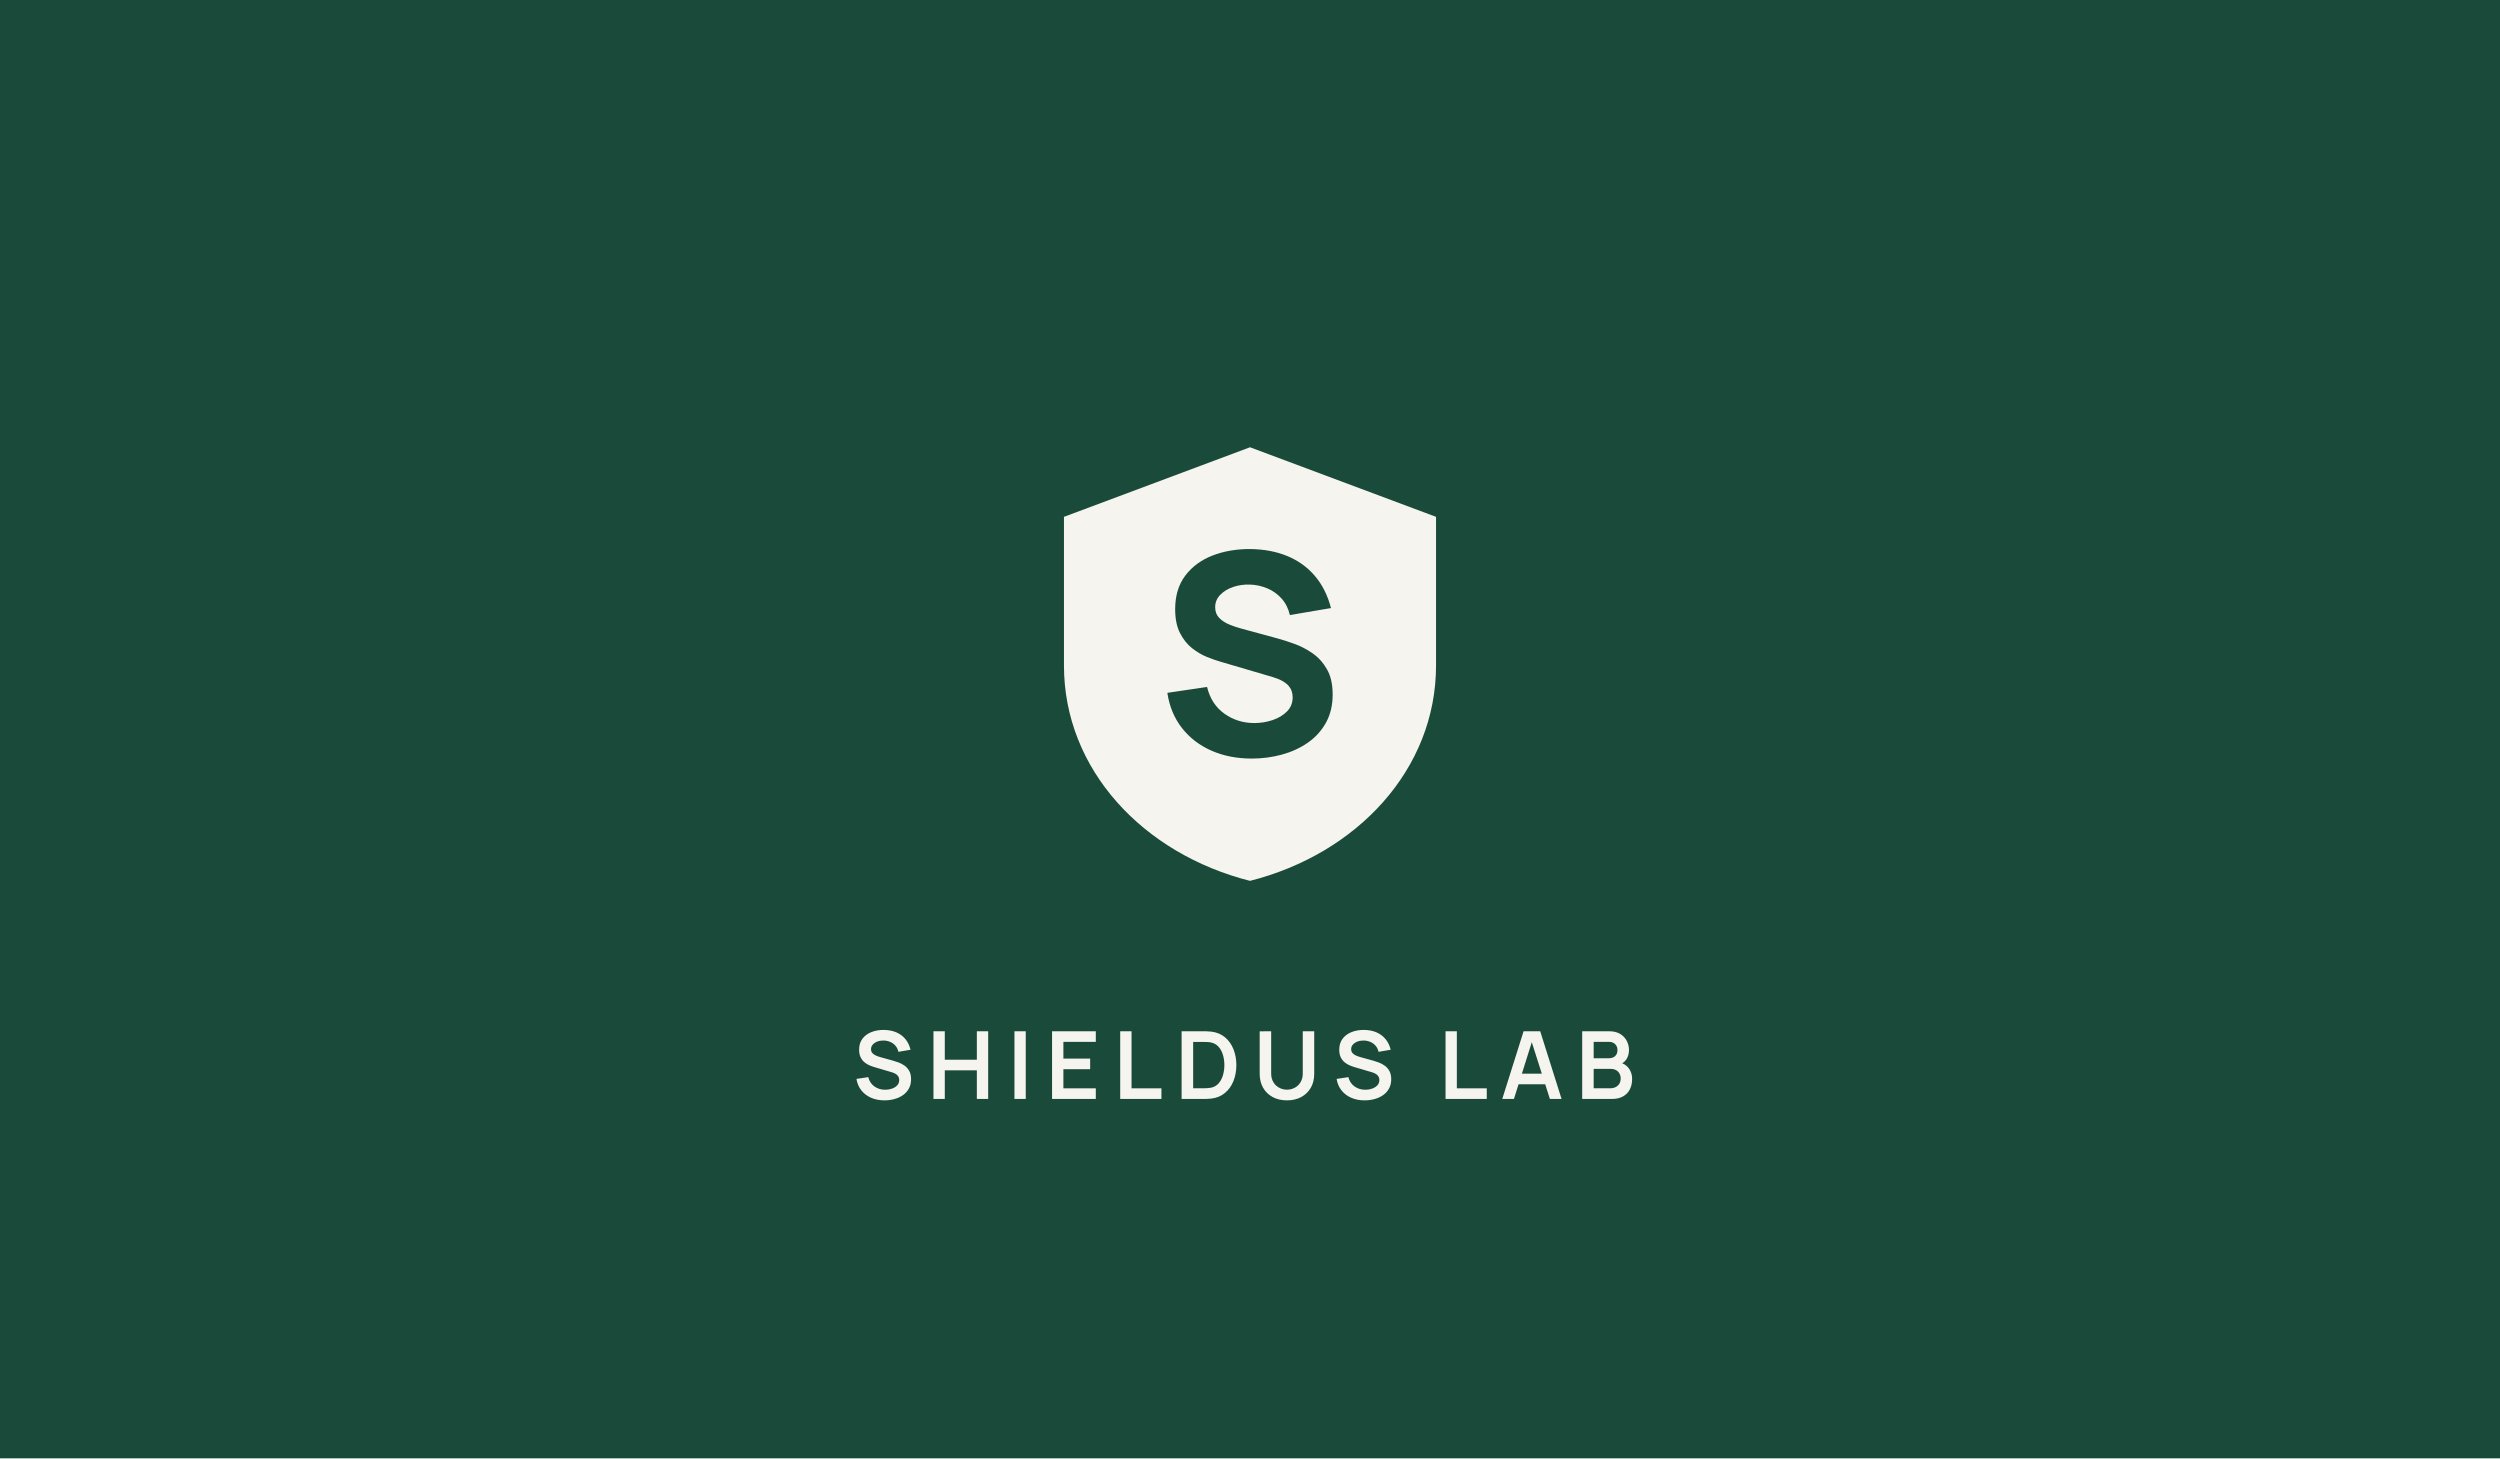
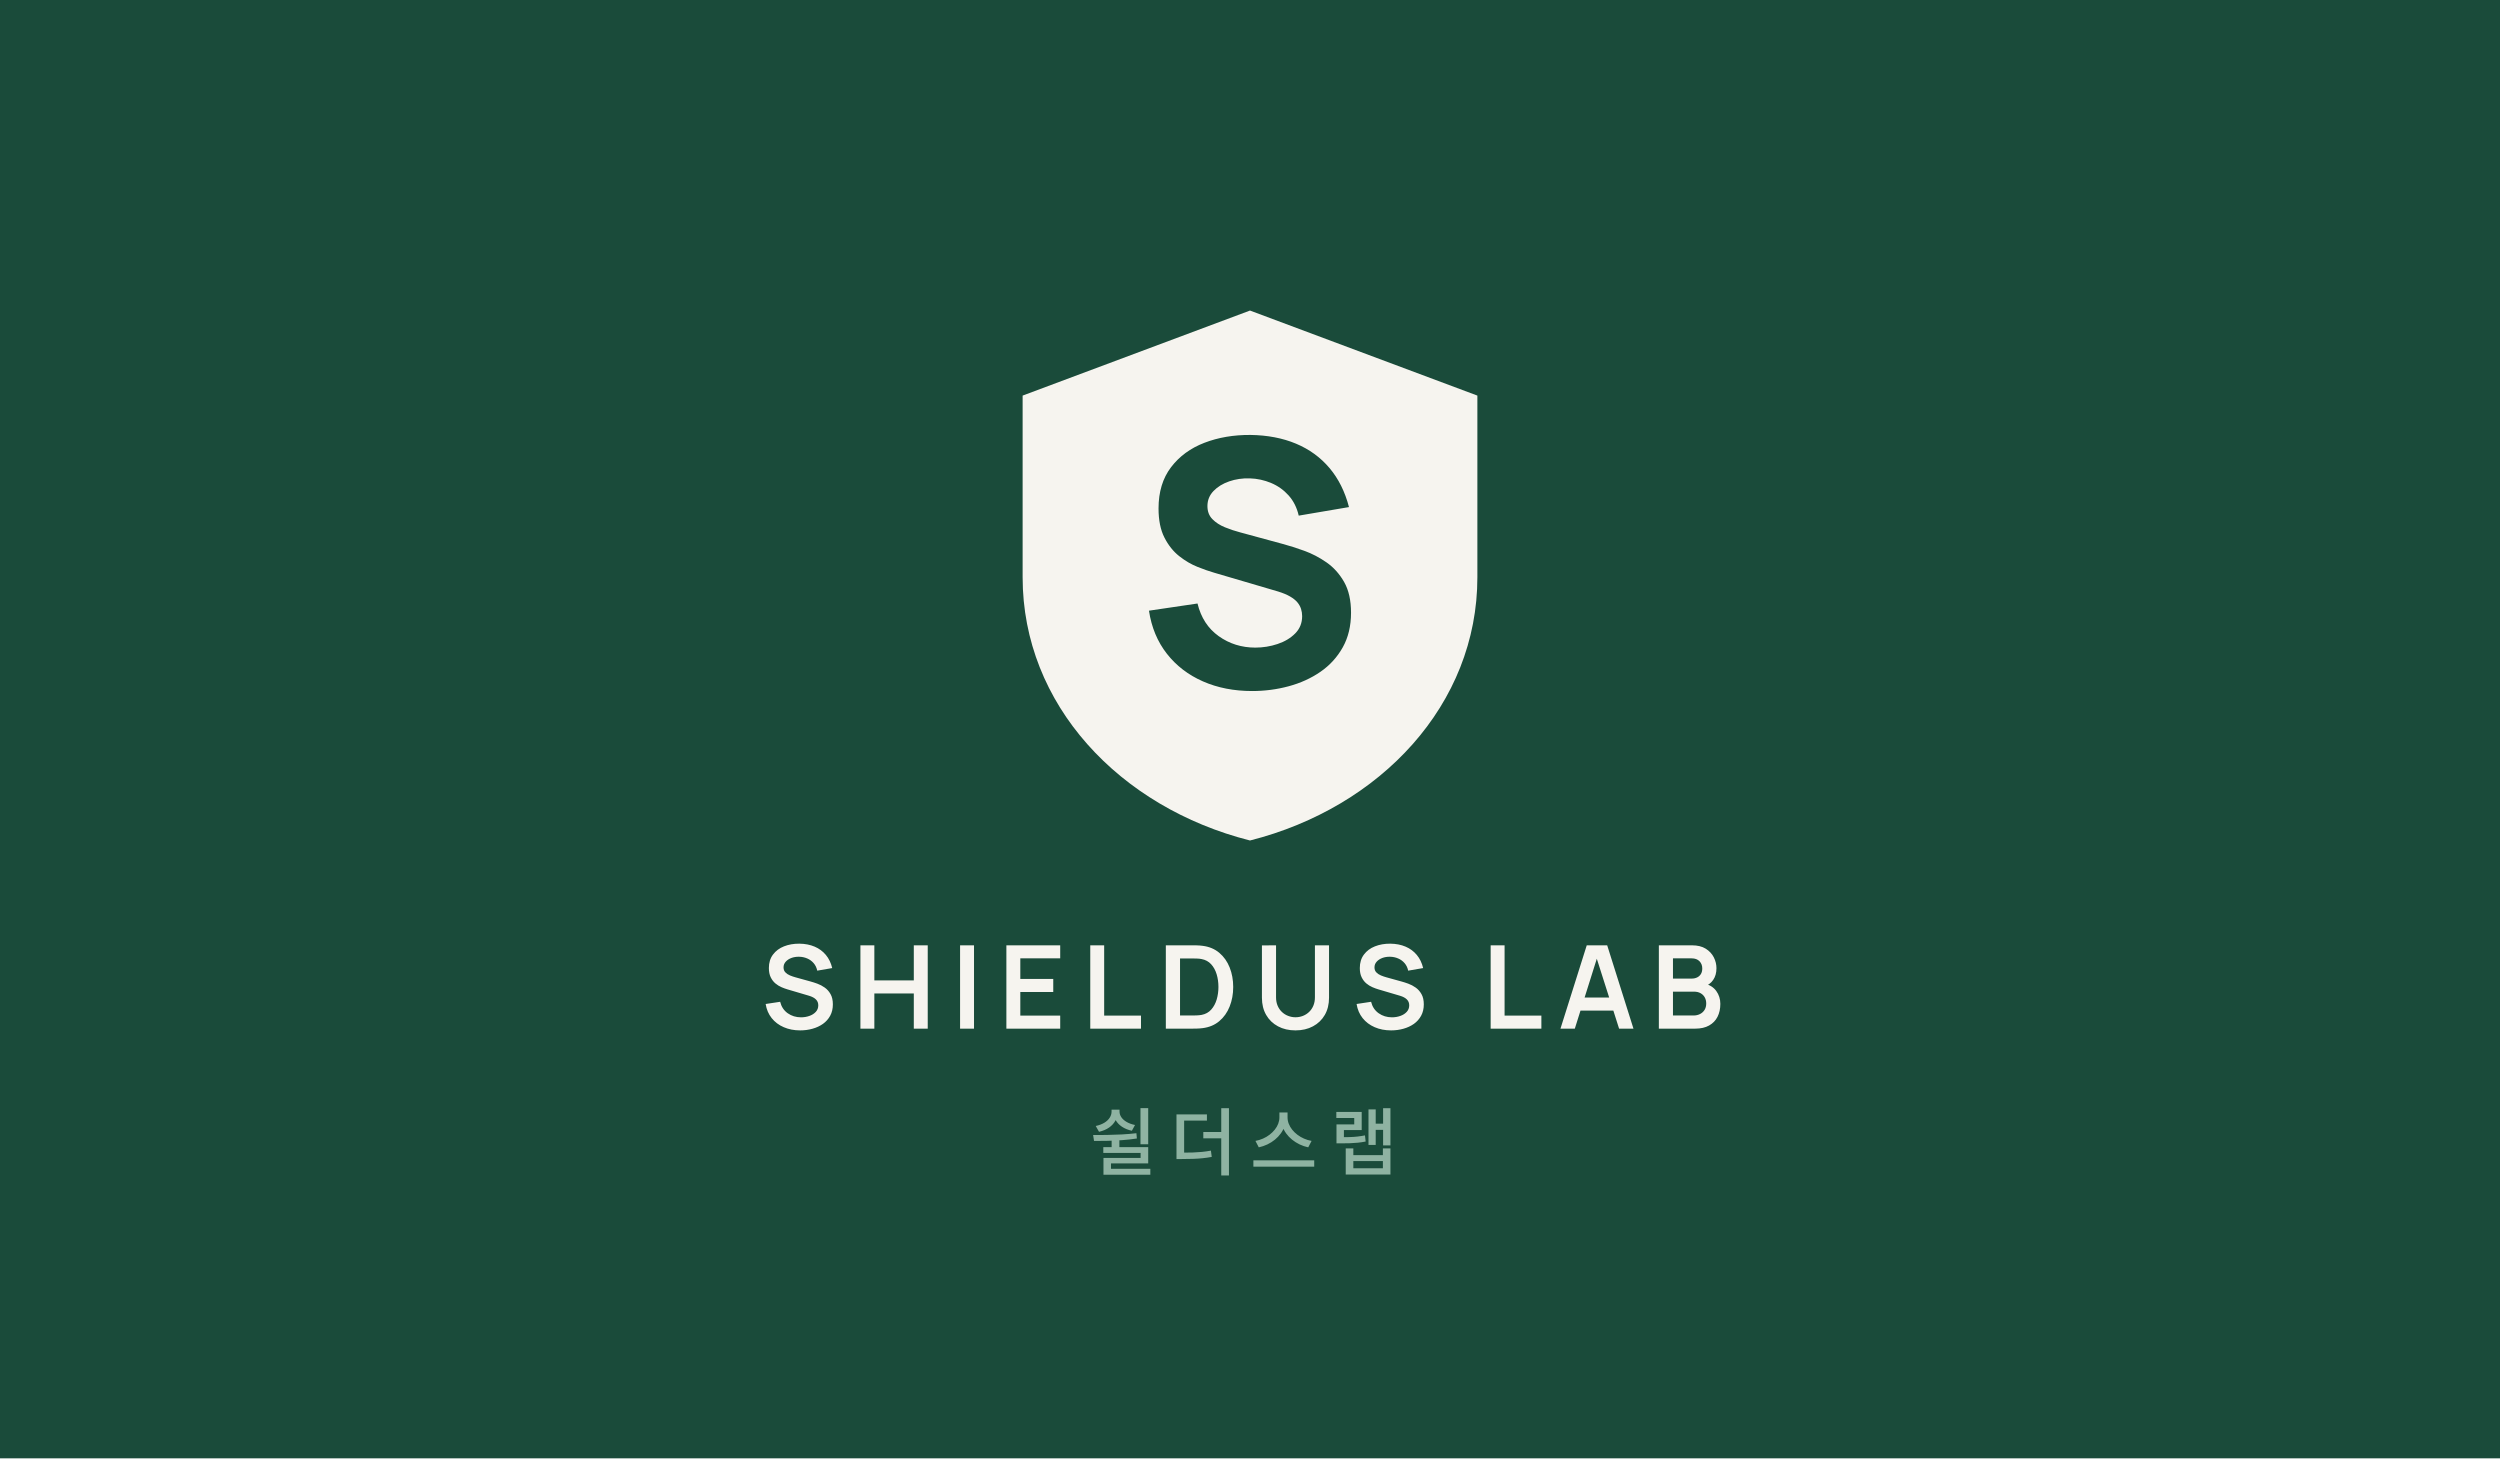
<svg xmlns="http://www.w3.org/2000/svg" width="96.0mm" height="56.0mm" viewBox="0 0 96.0 56.0">
  <rect width="96.0" height="56.0" fill="#1A4B3A" />
-   <g transform="translate(39.000 16.500) scale(0.28125)">
+   <g transform="translate(37.000 11.100) scale(0.34375)">
    <path d="M32 2.4 L57.4 11.9 V32.2 C57.4 46.4 46.6 57.9 32 61.6 C17.4 57.9 6.6 46.4 6.6 32.2 V11.9 Z M32.248 44.904Q29.193 44.904 26.739 43.825Q24.285 42.746 22.709 40.731Q21.134 38.717 20.714 35.928L26.137 35.126Q26.710 37.494 28.505 38.774Q30.300 40.053 32.592 40.053Q33.872 40.053 35.075 39.652Q36.278 39.251 37.051 38.468Q37.825 37.685 37.825 36.539Q37.825 36.119 37.701 35.728Q37.576 35.336 37.290 34.993Q37.003 34.649 36.478 34.343Q35.953 34.038 35.151 33.789L28.009 31.689Q27.207 31.460 26.147 31.039Q25.087 30.619 24.094 29.836Q23.101 29.053 22.442 27.764Q21.783 26.475 21.783 24.508Q21.783 21.739 23.177 19.906Q24.571 18.072 26.901 17.175Q29.231 16.277 32.057 16.296Q34.903 16.335 37.137 17.270Q39.372 18.206 40.880 19.992Q42.389 21.777 43.057 24.355L37.443 25.310Q37.137 23.973 36.316 23.057Q35.495 22.140 34.359 21.663Q33.222 21.185 31.981 21.147Q30.759 21.109 29.680 21.481Q28.601 21.854 27.923 22.560Q27.245 23.267 27.245 24.241Q27.245 25.138 27.799 25.702Q28.352 26.265 29.193 26.609Q30.033 26.953 30.911 27.182L35.686 28.480Q36.755 28.767 38.054 29.235Q39.352 29.703 40.546 30.533Q41.740 31.364 42.513 32.720Q43.286 34.076 43.286 36.157Q43.286 38.373 42.360 40.025Q41.434 41.677 39.868 42.756Q38.302 43.835 36.326 44.369Q34.349 44.904 32.248 44.904Z" fill="#F6F4EF" fill-rule="evenodd" />
  </g>
-   <path d="M33.965 42.254Q33.680 42.254 33.452 42.155Q33.224 42.056 33.077 41.871Q32.929 41.686 32.888 41.430L33.341 41.362Q33.398 41.593 33.578 41.720Q33.757 41.847 33.992 41.847Q34.131 41.847 34.254 41.803Q34.377 41.759 34.454 41.676Q34.530 41.592 34.530 41.473Q34.530 41.418 34.512 41.372Q34.494 41.327 34.459 41.290Q34.424 41.254 34.369 41.225Q34.315 41.195 34.241 41.173L33.570 40.975Q33.483 40.950 33.383 40.907Q33.282 40.864 33.193 40.789Q33.104 40.715 33.047 40.598Q32.990 40.482 32.990 40.310Q32.990 40.058 33.117 39.888Q33.245 39.718 33.460 39.633Q33.676 39.547 33.940 39.549Q34.207 39.552 34.417 39.641Q34.627 39.731 34.767 39.900Q34.907 40.069 34.965 40.310L34.498 40.390Q34.469 40.253 34.387 40.157Q34.304 40.061 34.186 40.010Q34.068 39.959 33.934 39.956Q33.804 39.953 33.693 39.994Q33.583 40.035 33.515 40.111Q33.447 40.187 33.447 40.288Q33.447 40.385 33.505 40.444Q33.562 40.504 33.649 40.540Q33.735 40.576 33.822 40.599L34.288 40.728Q34.384 40.754 34.503 40.798Q34.622 40.841 34.732 40.919Q34.842 40.996 34.914 41.123Q34.985 41.249 34.985 41.443Q34.985 41.645 34.902 41.798Q34.818 41.951 34.675 42.052Q34.532 42.153 34.348 42.203Q34.165 42.254 33.965 42.254Z M35.845 42.200V39.600H36.280V40.695H37.511V39.600H37.946V42.200H37.511V41.102H36.280V42.200Z M38.955 42.200V39.600H39.389V42.200Z M40.399 42.200V39.600H42.079V40.007H40.834V40.650H41.862V41.057H40.834V41.793H42.079V42.200Z M43.016 42.200V39.600H43.451V41.793H44.599V42.200Z M45.374 42.200V39.600H46.203Q46.236 39.600 46.333 39.602Q46.430 39.604 46.519 39.615Q46.829 39.654 47.042 39.834Q47.256 40.014 47.366 40.292Q47.476 40.569 47.476 40.900Q47.476 41.231 47.366 41.509Q47.256 41.786 47.042 41.966Q46.829 42.146 46.519 42.185Q46.430 42.196 46.333 42.198Q46.235 42.200 46.203 42.200ZM45.817 41.790H46.203Q46.258 41.790 46.341 41.786Q46.425 41.783 46.491 41.771Q46.675 41.735 46.791 41.606Q46.906 41.476 46.961 41.290Q47.016 41.104 47.016 40.900Q47.016 40.688 46.959 40.502Q46.903 40.316 46.787 40.190Q46.671 40.063 46.491 40.029Q46.425 40.015 46.341 40.013Q46.257 40.010 46.203 40.010H45.817Z M49.419 42.254Q49.109 42.254 48.873 42.128Q48.637 42.002 48.505 41.773Q48.372 41.543 48.372 41.234V39.603L48.813 39.600V41.223Q48.813 41.369 48.862 41.485Q48.912 41.600 48.997 41.681Q49.083 41.761 49.192 41.803Q49.301 41.845 49.419 41.845Q49.540 41.845 49.650 41.802Q49.759 41.760 49.844 41.679Q49.928 41.599 49.977 41.483Q50.026 41.368 50.026 41.223V39.600H50.466V41.234Q50.466 41.543 50.334 41.772Q50.201 42.001 49.965 42.128Q49.729 42.254 49.419 42.254Z M52.402 42.254Q52.118 42.254 51.889 42.155Q51.661 42.056 51.514 41.871Q51.367 41.686 51.326 41.430L51.778 41.362Q51.835 41.593 52.015 41.720Q52.194 41.847 52.429 41.847Q52.568 41.847 52.691 41.803Q52.814 41.759 52.891 41.676Q52.968 41.592 52.968 41.473Q52.968 41.418 52.950 41.372Q52.932 41.327 52.897 41.290Q52.862 41.254 52.807 41.225Q52.752 41.195 52.678 41.173L52.007 40.975Q51.920 40.950 51.820 40.907Q51.719 40.864 51.630 40.789Q51.541 40.715 51.484 40.598Q51.427 40.482 51.427 40.310Q51.427 40.058 51.555 39.888Q51.682 39.718 51.898 39.633Q52.113 39.547 52.378 39.549Q52.644 39.552 52.854 39.641Q53.064 39.731 53.204 39.900Q53.345 40.069 53.403 40.310L52.935 40.390Q52.907 40.253 52.824 40.157Q52.741 40.061 52.623 40.010Q52.505 39.959 52.372 39.956Q52.241 39.953 52.131 39.994Q52.020 40.035 51.952 40.111Q51.884 40.187 51.884 40.288Q51.884 40.385 51.942 40.444Q51.999 40.504 52.086 40.540Q52.172 40.576 52.260 40.599L52.726 40.728Q52.821 40.754 52.940 40.798Q53.059 40.841 53.169 40.919Q53.279 40.996 53.351 41.123Q53.423 41.249 53.423 41.443Q53.423 41.645 53.339 41.798Q53.256 41.951 53.112 42.052Q52.969 42.153 52.786 42.203Q52.602 42.254 52.402 42.254Z M55.509 42.200V39.600H55.943V41.793H57.092V42.200Z M57.687 42.200 58.506 39.600H59.144L59.964 42.200H59.516L58.772 39.867H58.869L58.135 42.200ZM58.144 41.636V41.230H59.509V41.636Z M60.756 42.200V39.600H61.787Q62.050 39.600 62.220 39.706Q62.389 39.812 62.471 39.976Q62.553 40.140 62.553 40.314Q62.553 40.531 62.452 40.680Q62.350 40.829 62.174 40.881L62.173 40.792Q62.419 40.848 62.547 41.024Q62.674 41.201 62.674 41.427Q62.674 41.658 62.586 41.832Q62.498 42.005 62.323 42.103Q62.148 42.200 61.892 42.200ZM61.197 41.790H61.838Q61.952 41.790 62.042 41.744Q62.132 41.698 62.183 41.614Q62.234 41.530 62.234 41.415Q62.234 41.310 62.189 41.226Q62.145 41.143 62.058 41.094Q61.972 41.045 61.850 41.045H61.197ZM61.197 40.638H61.781Q61.875 40.638 61.949 40.602Q62.024 40.567 62.067 40.496Q62.111 40.426 62.111 40.322Q62.111 40.186 62.024 40.097Q61.936 40.007 61.781 40.007H61.197Z" fill="#F6F4EF" />
+   <path d="M30.726 39.567Q30.376 39.567 30.095 39.444Q29.813 39.322 29.632 39.095Q29.451 38.867 29.401 38.553L29.958 38.469Q30.028 38.753 30.249 38.909Q30.470 39.065 30.759 39.065Q30.930 39.065 31.082 39.011Q31.233 38.958 31.327 38.855Q31.422 38.752 31.422 38.605Q31.422 38.537 31.400 38.481Q31.378 38.425 31.334 38.381Q31.291 38.336 31.224 38.300Q31.156 38.263 31.065 38.236L30.239 37.992Q30.133 37.961 30.009 37.908Q29.885 37.855 29.776 37.764Q29.666 37.672 29.596 37.529Q29.525 37.385 29.525 37.173Q29.525 36.864 29.683 36.655Q29.840 36.445 30.105 36.340Q30.370 36.235 30.696 36.237Q31.024 36.241 31.282 36.351Q31.540 36.461 31.713 36.669Q31.886 36.877 31.957 37.174L31.382 37.273Q31.347 37.104 31.245 36.986Q31.143 36.867 30.998 36.805Q30.852 36.742 30.688 36.739Q30.528 36.735 30.392 36.785Q30.255 36.836 30.172 36.929Q30.088 37.022 30.088 37.147Q30.088 37.266 30.159 37.339Q30.230 37.413 30.336 37.457Q30.443 37.501 30.550 37.530L31.124 37.689Q31.242 37.721 31.388 37.774Q31.534 37.827 31.670 37.923Q31.805 38.018 31.893 38.174Q31.982 38.330 31.982 38.568Q31.982 38.817 31.879 39.005Q31.776 39.193 31.600 39.318Q31.423 39.442 31.198 39.504Q30.972 39.567 30.726 39.567Z M33.040 39.500V36.300H33.575V37.647H35.090V36.300H35.625V39.500H35.090V38.149H33.575V39.500Z M36.867 39.500V36.300H37.402V39.500Z M38.645 39.500V36.300H40.712V36.801H39.180V37.592H40.445V38.093H39.180V38.999H40.712V39.500Z M41.866 39.500V36.300H42.400V38.999H43.814V39.500Z M44.768 39.500V36.300H45.788Q45.829 36.300 45.948 36.302Q46.067 36.304 46.177 36.319Q46.558 36.366 46.821 36.588Q47.084 36.810 47.219 37.151Q47.355 37.493 47.355 37.900Q47.355 38.307 47.219 38.649Q47.084 38.991 46.821 39.212Q46.558 39.434 46.177 39.481Q46.068 39.495 45.948 39.498Q45.828 39.500 45.788 39.500ZM45.313 38.995H45.788Q45.855 38.995 45.958 38.991Q46.062 38.987 46.142 38.972Q46.369 38.928 46.511 38.768Q46.653 38.609 46.721 38.380Q46.788 38.151 46.788 37.900Q46.788 37.639 46.719 37.411Q46.650 37.182 46.507 37.026Q46.363 36.870 46.142 36.828Q46.062 36.811 45.958 36.808Q45.854 36.805 45.788 36.805H45.313Z M49.746 39.567Q49.365 39.567 49.075 39.411Q48.784 39.256 48.621 38.974Q48.458 38.692 48.458 38.311V36.304L49.000 36.300V38.297Q49.000 38.478 49.061 38.620Q49.122 38.762 49.227 38.861Q49.332 38.960 49.467 39.011Q49.601 39.063 49.746 39.063Q49.895 39.063 50.030 39.011Q50.165 38.958 50.269 38.859Q50.373 38.760 50.433 38.618Q50.493 38.476 50.493 38.297V36.300H51.035V38.311Q51.035 38.691 50.872 38.974Q50.709 39.256 50.418 39.411Q50.128 39.567 49.746 39.567Z M53.418 39.567Q53.068 39.567 52.787 39.444Q52.505 39.322 52.324 39.095Q52.143 38.867 52.093 38.553L52.650 38.469Q52.720 38.753 52.941 38.909Q53.162 39.065 53.451 39.065Q53.622 39.065 53.774 39.011Q53.925 38.958 54.019 38.855Q54.114 38.752 54.114 38.605Q54.114 38.537 54.092 38.481Q54.070 38.425 54.026 38.381Q53.983 38.336 53.916 38.300Q53.848 38.263 53.757 38.236L52.931 37.992Q52.825 37.961 52.701 37.908Q52.577 37.855 52.468 37.764Q52.358 37.672 52.288 37.529Q52.217 37.385 52.217 37.173Q52.217 36.864 52.375 36.655Q52.532 36.445 52.797 36.340Q53.062 36.235 53.388 36.237Q53.716 36.241 53.974 36.351Q54.232 36.461 54.405 36.669Q54.578 36.877 54.649 37.174L54.074 37.273Q54.039 37.104 53.937 36.986Q53.835 36.867 53.690 36.805Q53.544 36.742 53.380 36.739Q53.220 36.735 53.084 36.785Q52.947 36.836 52.864 36.929Q52.780 37.022 52.780 37.147Q52.780 37.266 52.851 37.339Q52.922 37.413 53.028 37.457Q53.135 37.501 53.242 37.530L53.816 37.689Q53.934 37.721 54.080 37.774Q54.226 37.827 54.362 37.923Q54.497 38.018 54.585 38.174Q54.674 38.330 54.674 38.568Q54.674 38.817 54.571 39.005Q54.468 39.193 54.292 39.318Q54.115 39.442 53.890 39.504Q53.664 39.567 53.418 39.567Z M57.241 39.500V36.300H57.776V38.999H59.189V39.500Z M59.922 39.500 60.931 36.300H61.716L62.725 39.500H62.173L61.258 36.629H61.376L60.473 39.500ZM60.485 38.806V38.306H62.165V38.806Z M63.700 39.500V36.300H64.969Q65.292 36.300 65.501 36.430Q65.709 36.561 65.811 36.763Q65.912 36.964 65.912 37.179Q65.912 37.446 65.786 37.629Q65.661 37.813 65.445 37.877L65.444 37.767Q65.746 37.836 65.904 38.053Q66.061 38.270 66.061 38.549Q66.061 38.833 65.952 39.047Q65.843 39.260 65.628 39.380Q65.413 39.500 65.098 39.500ZM64.242 38.995H65.031Q65.171 38.995 65.282 38.938Q65.392 38.882 65.456 38.779Q65.519 38.676 65.519 38.533Q65.519 38.404 65.464 38.302Q65.408 38.199 65.302 38.139Q65.196 38.079 65.046 38.079H64.242ZM64.242 37.578H64.961Q65.077 37.578 65.168 37.534Q65.260 37.490 65.314 37.403Q65.367 37.317 65.367 37.188Q65.367 37.021 65.260 36.911Q65.152 36.801 64.961 36.801H64.242Z" fill="#F6F4EF" />
+   <path d="M42.687 43.678H42.984V44.134H42.687ZM42.011 43.813 41.976 43.585Q42.218 43.585 42.499 43.582Q42.780 43.578 43.072 43.563Q43.365 43.547 43.638 43.515L43.656 43.718Q43.375 43.762 43.086 43.782Q42.797 43.802 42.522 43.808Q42.247 43.813 42.011 43.813ZM42.684 42.610H42.918V42.684Q42.918 42.869 42.834 43.027Q42.750 43.185 42.590 43.297Q42.430 43.409 42.202 43.461L42.076 43.238Q42.270 43.196 42.405 43.114Q42.541 43.031 42.612 42.920Q42.684 42.809 42.684 42.684ZM42.757 42.610H42.990V42.684Q42.990 42.801 43.062 42.905Q43.133 43.008 43.266 43.085Q43.399 43.162 43.585 43.200L43.464 43.421Q43.243 43.373 43.084 43.267Q42.926 43.161 42.841 43.011Q42.757 42.862 42.757 42.684ZM43.794 42.553H44.091V43.940H43.794ZM42.367 44.049H44.091V44.675H42.662V44.938H42.373V44.464H43.799V44.272H42.367ZM42.373 44.883H44.173V45.110H42.373Z M45.177 44.262H45.378Q45.614 44.262 45.801 44.256Q45.989 44.249 46.157 44.233Q46.326 44.216 46.499 44.184L46.531 44.425Q46.350 44.459 46.177 44.476Q46.004 44.494 45.812 44.500Q45.620 44.507 45.378 44.507H45.177ZM45.177 42.792H46.346V43.031H45.471V44.353H45.177ZM46.896 42.554H47.192V45.138H46.896ZM46.207 43.468H47.022V43.711H46.207Z M49.129 42.719H49.387V42.911Q49.387 43.080 49.334 43.233Q49.281 43.387 49.185 43.521Q49.089 43.655 48.958 43.762Q48.827 43.869 48.669 43.945Q48.512 44.020 48.337 44.058L48.209 43.811Q48.361 43.782 48.499 43.722Q48.638 43.661 48.753 43.572Q48.868 43.484 48.952 43.378Q49.037 43.271 49.083 43.152Q49.129 43.033 49.129 42.911ZM49.186 42.719H49.442V42.911Q49.442 43.034 49.489 43.154Q49.535 43.273 49.620 43.380Q49.705 43.487 49.820 43.574Q49.935 43.661 50.073 43.722Q50.212 43.784 50.365 43.811L50.236 44.058Q50.061 44.020 49.904 43.945Q49.747 43.869 49.616 43.763Q49.485 43.657 49.388 43.523Q49.292 43.389 49.239 43.234Q49.186 43.080 49.186 42.911ZM48.130 44.557H50.466V44.800H48.130Z M53.111 42.555H53.393V43.984H53.111ZM52.755 43.148H53.206V43.386H52.755ZM52.550 42.600H52.827V43.966H52.550ZM51.676 44.098H51.968V44.357H53.103V44.098H53.393V45.102H51.676ZM51.968 44.586V44.862H53.103V44.586ZM51.321 43.669H51.492Q51.675 43.669 51.828 43.664Q51.981 43.660 52.123 43.644Q52.265 43.628 52.415 43.599L52.441 43.835Q52.287 43.865 52.140 43.880Q51.994 43.895 51.837 43.900Q51.680 43.905 51.492 43.905H51.321ZM51.315 42.698H52.289V43.395H51.606V43.866H51.321V43.176H52.003V42.931H51.315Z" fill="#8FB3A2" />
</svg>
